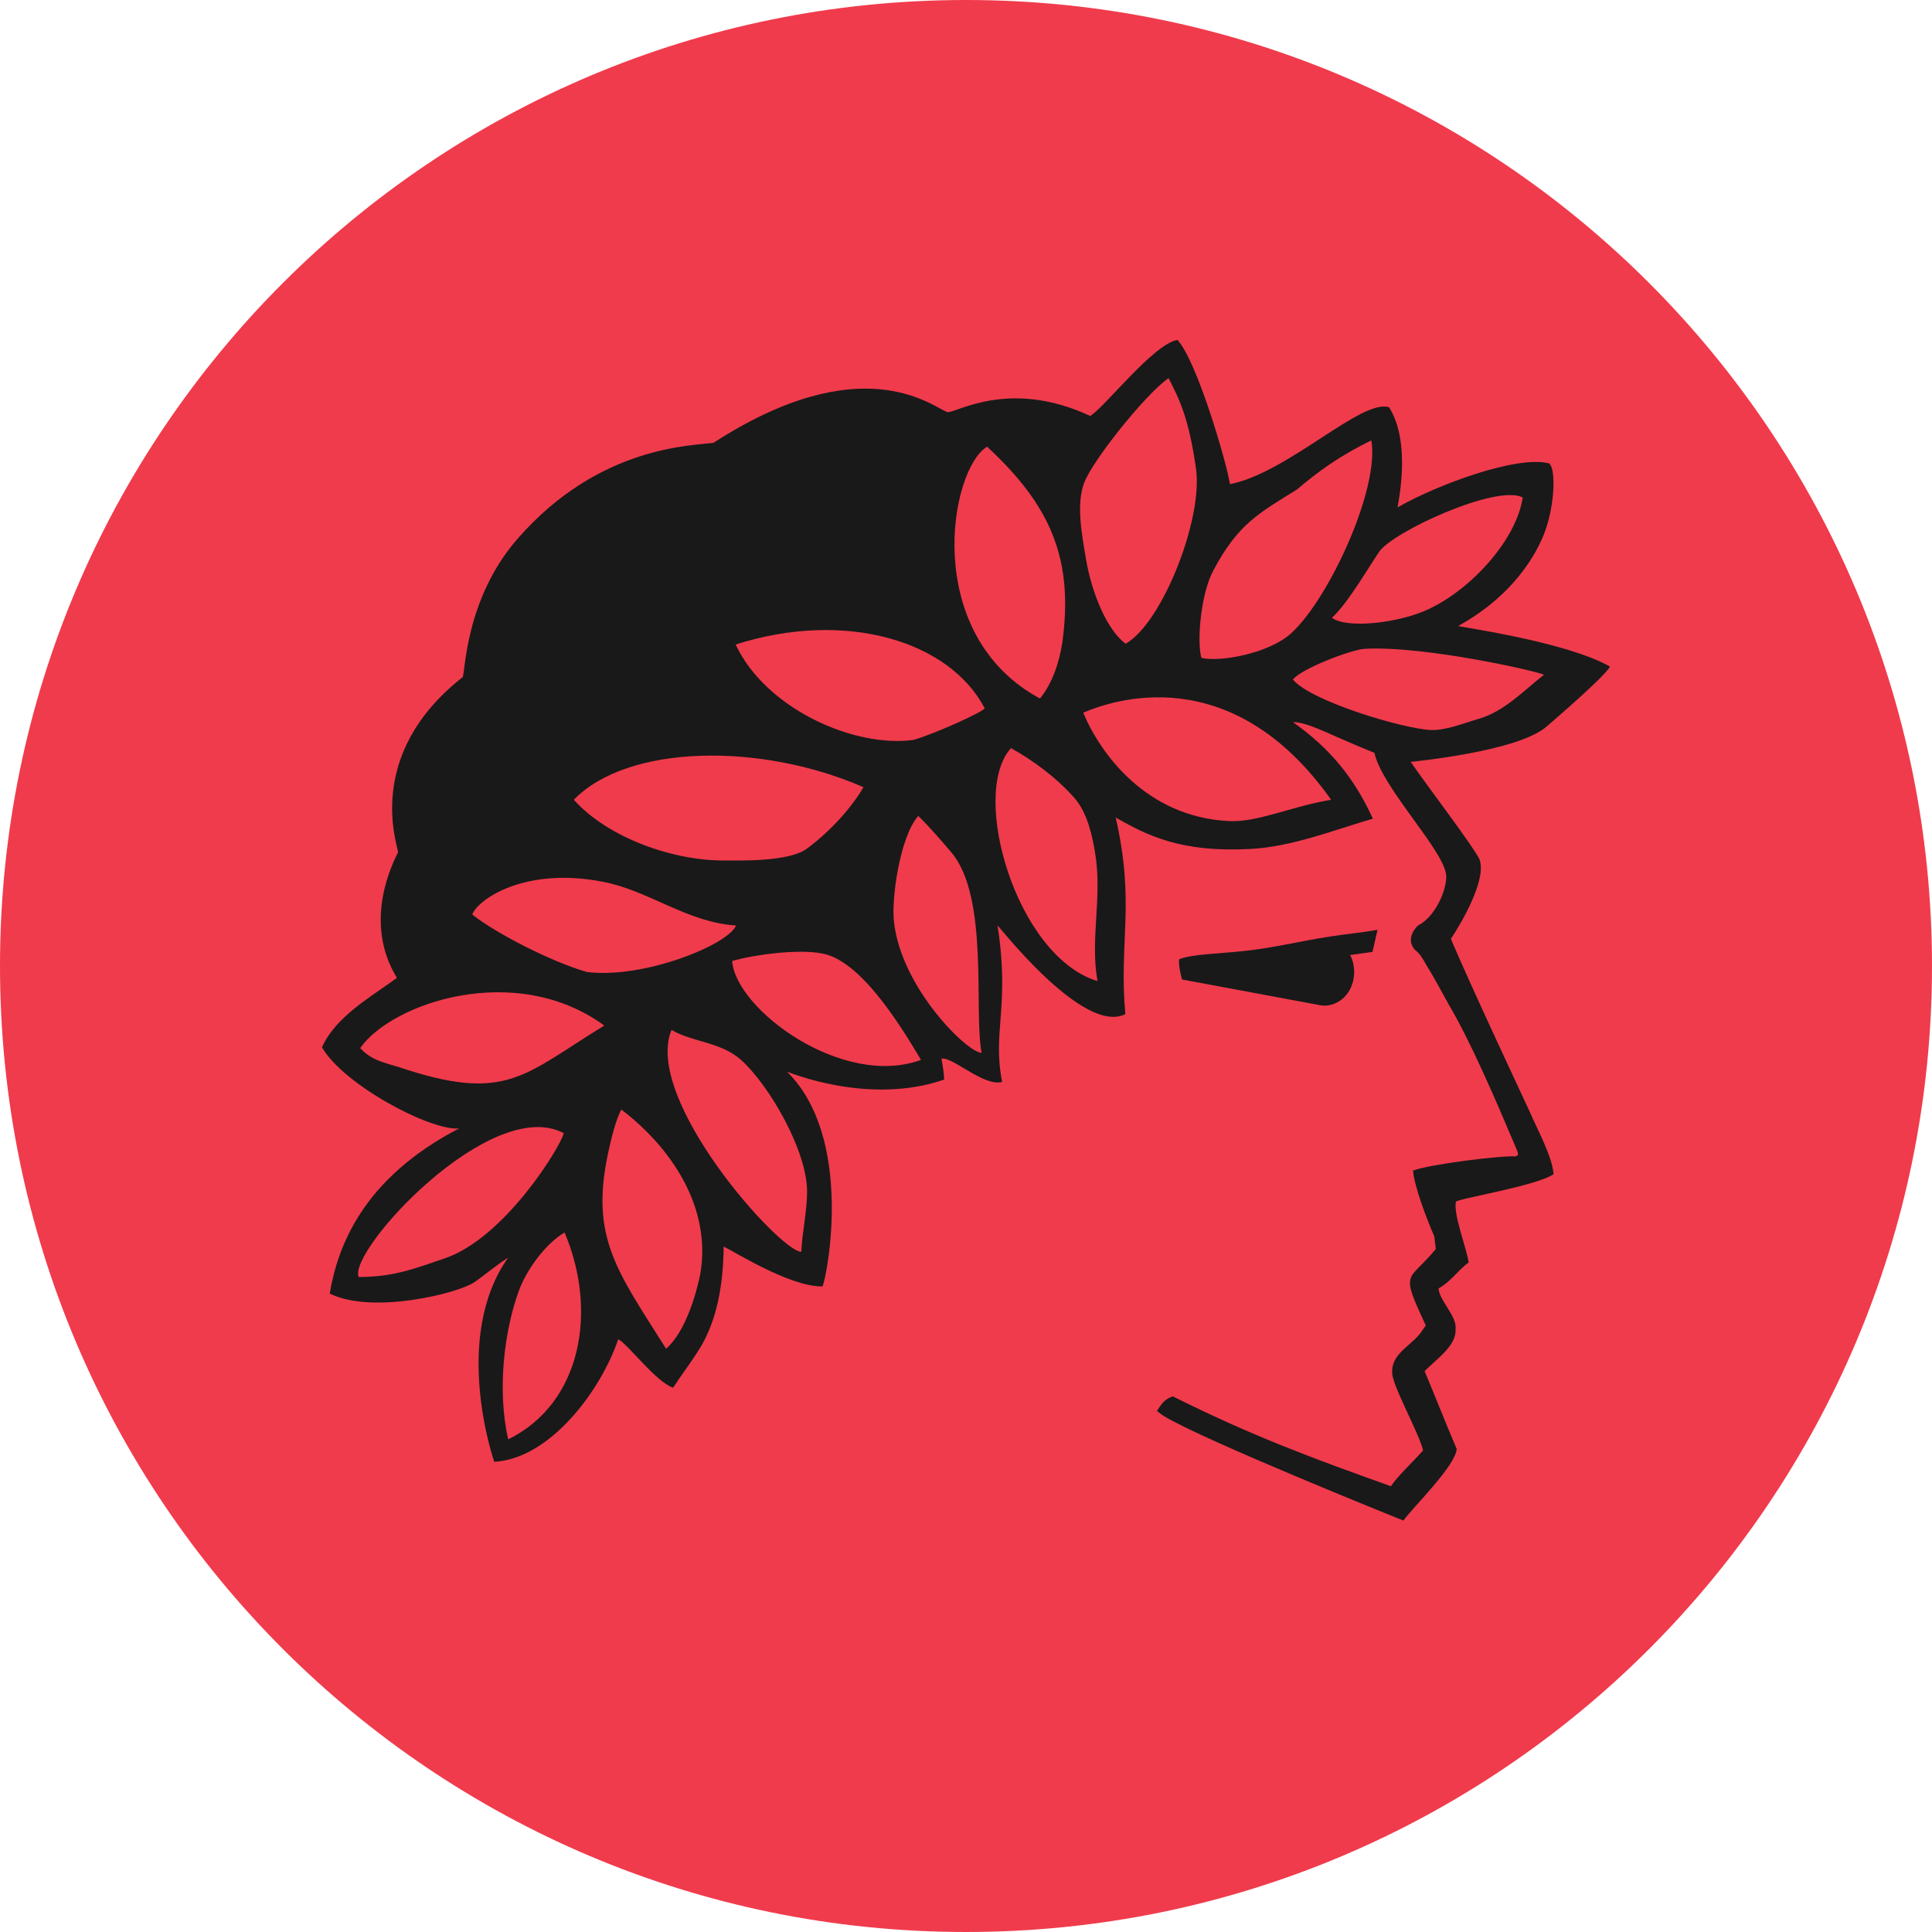
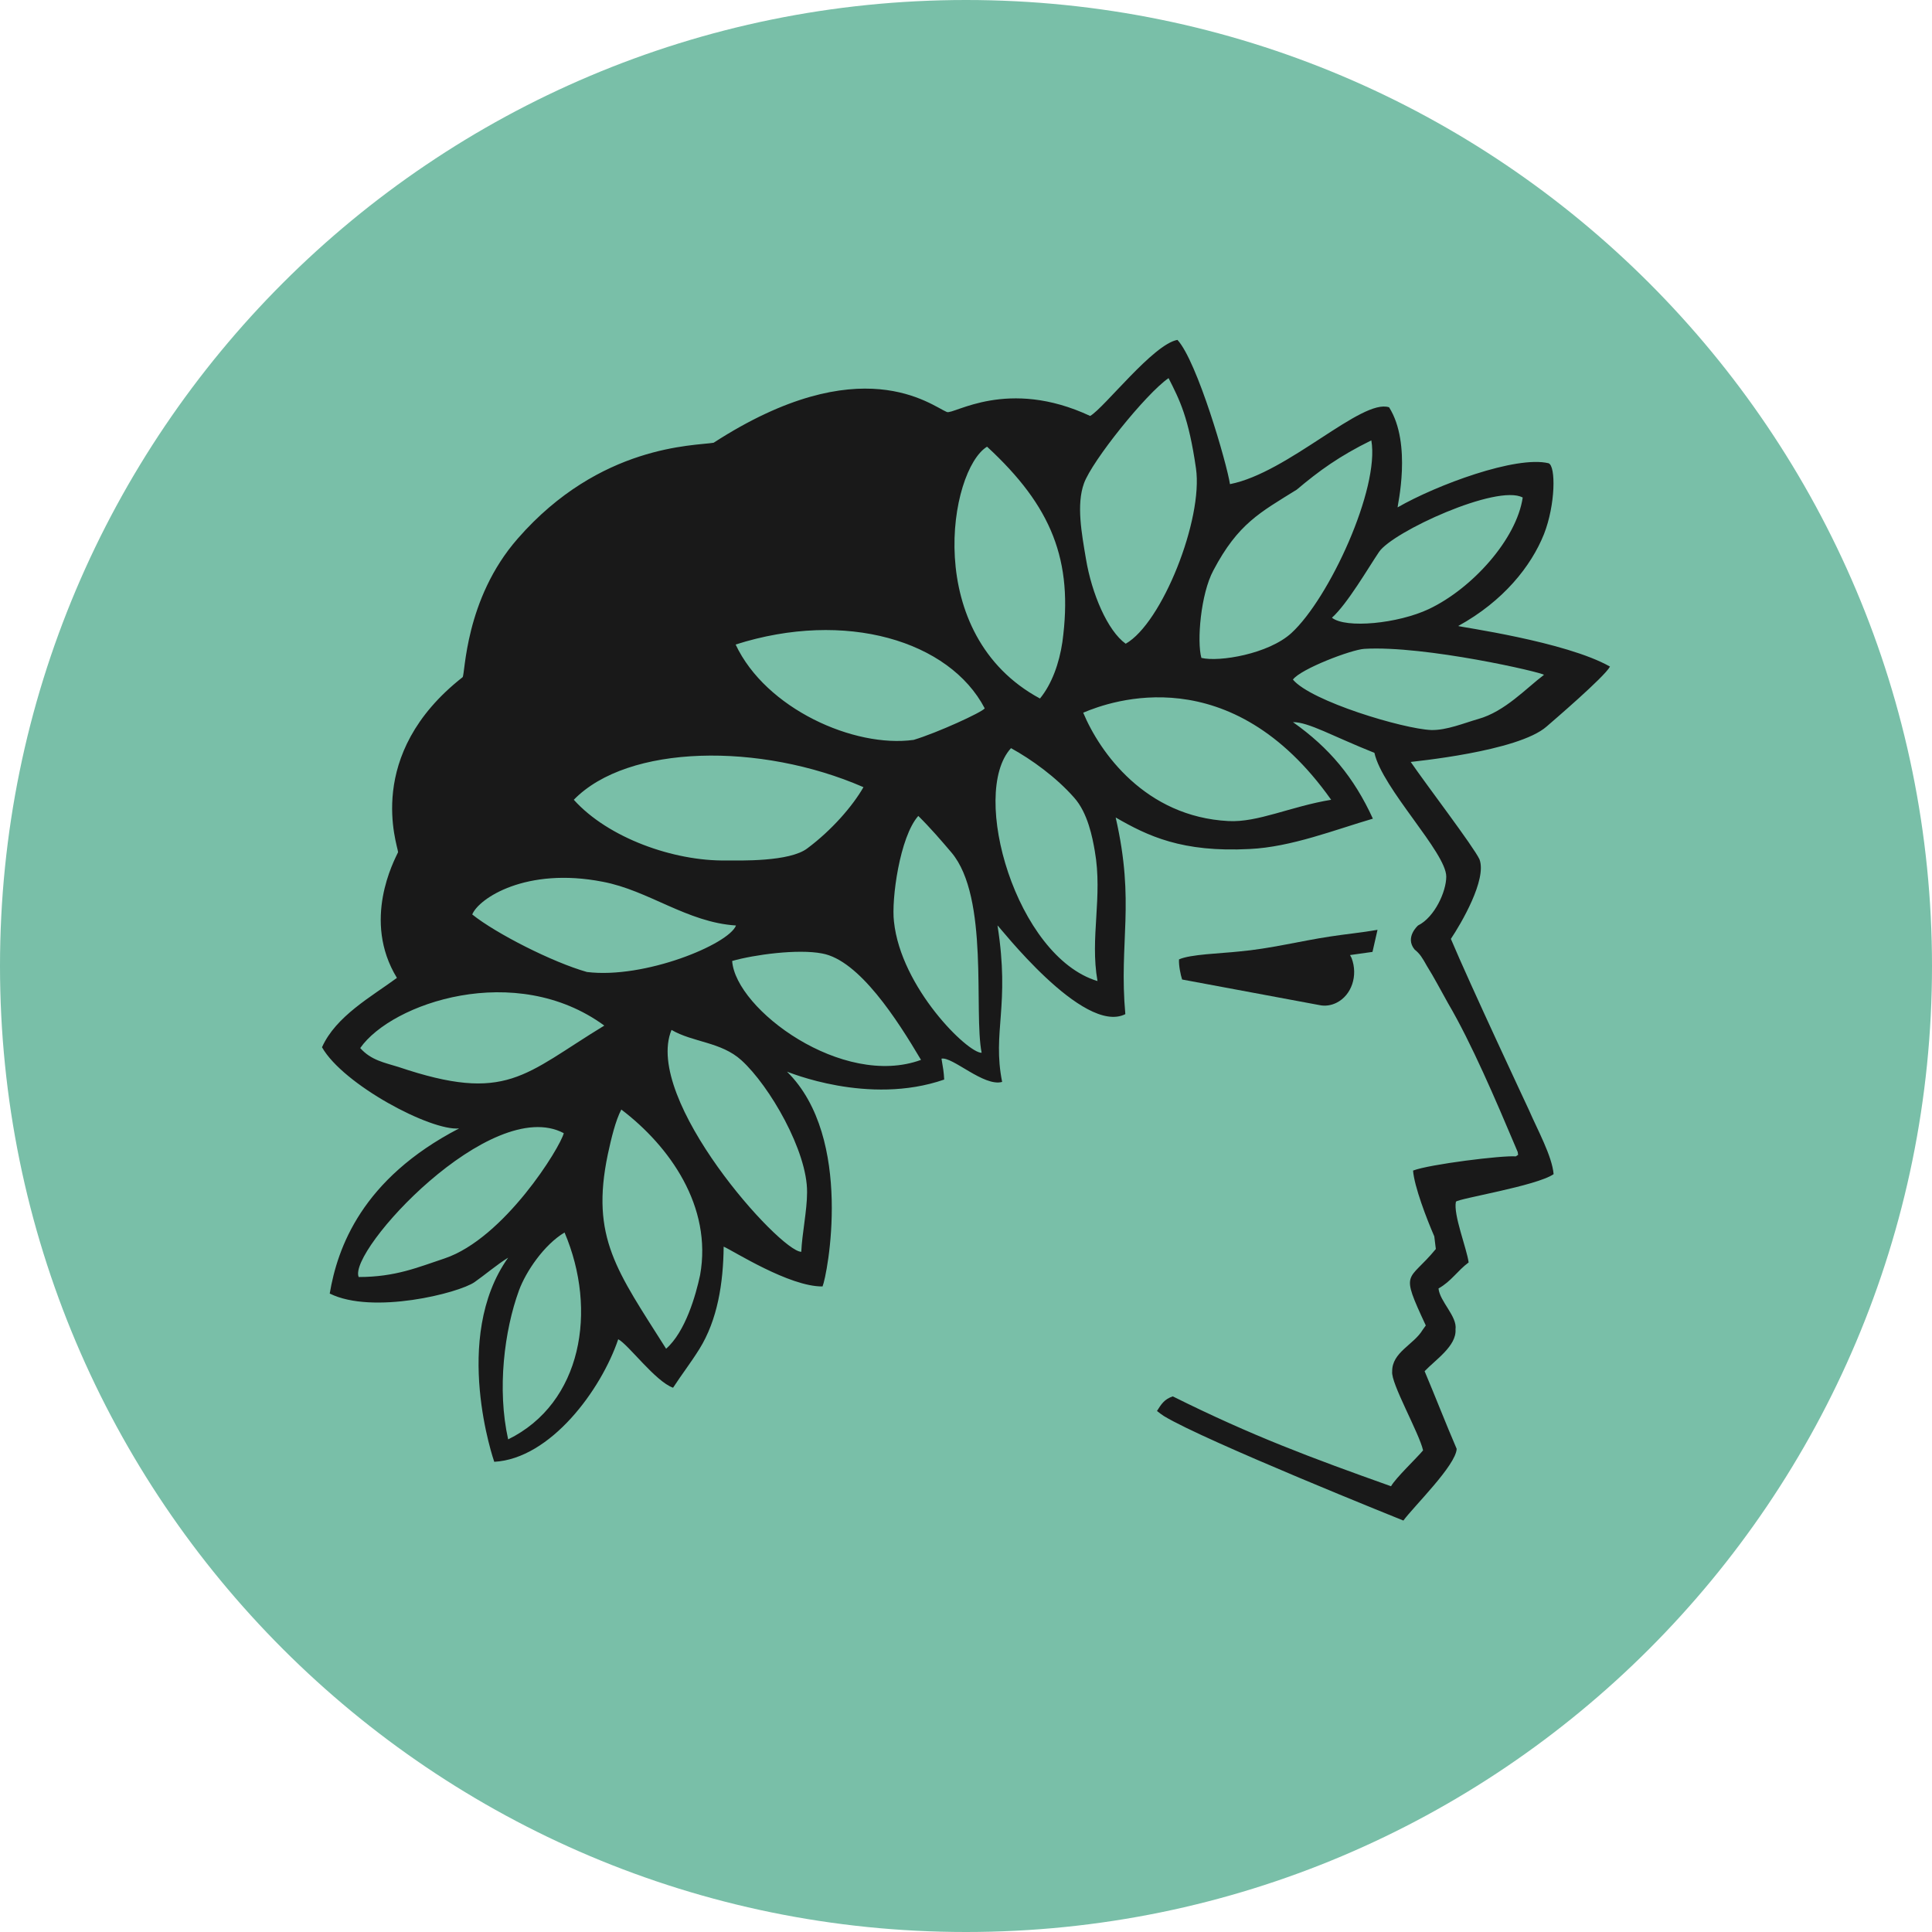
<svg xmlns="http://www.w3.org/2000/svg" version="1.1" x="0px" y="0px" viewBox="0 0 108 108" enable-background="new 0 0 108 108" xml:space="preserve">
-   <circle fill="#F03B4C" cx="54" cy="54" r="54" />
+   <circle fill="#79BFA8" cx="54" cy="54" r="54" />
  <path id="XMLID_23_" fill="#191919" d="M86.459,40.611c0.302-0.264,3.217-2.754,3.541-3.348c-2.483-1.41-8.463-2.225-8.485-2.269c2.526-1.388,4.08-3.348,4.793-5.133c0.648-1.652,0.669-3.811,0.259-3.965c-1.813-0.441-6.261,1.212-8.441,2.467c-0.022-0.044,0.82-3.547-0.475-5.595c-1.533-0.507-5.635,3.657-8.895,4.296C68.584,25.917,66.921,20.19,65.82,19c-1.36,0.242-4.08,3.789-4.879,4.252c-4.62-2.159-7.621-0.066-8.01-0.22c-0.864-0.352-4.793-3.613-13.04,1.718c-1.058,0.176-6.347,0.088-10.946,5.353c-2.979,3.393-2.936,7.622-3.087,7.754c-5.527,4.34-3.627,9.385-3.605,9.781c-0.216,0.463-2.029,3.811-0.065,7.027c-1.403,1.035-3.411,2.137-4.188,3.877c1.187,2.093,6.088,4.692,7.664,4.538c-5.44,2.82-6.801,6.675-7.232,9.23c2.396,1.19,7.211-0.022,8.096-0.639c0.54-0.375,1.295-1.013,1.878-1.366c-3.195,4.494-0.777,11.411-0.777,11.411c3.152-0.176,5.98-4.031,6.93-6.851c0.561,0.286,2.073,2.357,3.066,2.71c0.518-0.793,0.972-1.366,1.468-2.159c1.015-1.63,1.339-3.679,1.36-5.728c0.518,0.22,3.67,2.247,5.527,2.225c0.259-0.595,1.77-8.305-1.986-12.006c0.043,0,4.534,1.917,8.787,0.441c-0.022-0.441-0.065-0.661-0.151-1.168c0.604-0.132,2.375,1.586,3.39,1.3c-0.561-2.82,0.453-4.23-0.259-8.746c0.043-0.022,4.793,6.146,7.146,4.957c-0.367-4.053,0.561-6.19-0.54-10.993c1.792,1.035,3.713,1.961,7.491,1.762c2.332-0.11,4.771-1.079,6.887-1.696c-1.058-2.313-2.44-3.965-4.469-5.397c0.885,0,2.181,0.771,4.555,1.718c0.432,1.983,4.016,5.573,4.016,6.917c0,0.837-0.648,2.269-1.576,2.732c0,0-0.756,0.661-0.194,1.344c0.302,0.242,0.432,0.463,0.691,0.925c0.389,0.617,0.777,1.366,1.187,2.093c1.295,2.203,2.677,5.441,3.757,7.997l0.13,0.308l0.022,0.154l-0.13,0.088c-0.734-0.066-4.836,0.441-5.743,0.793c0.065,0.881,0.756,2.688,1.187,3.679l0.086,0.705c-1.554,1.895-2.029,1.123-0.561,4.274l-0.173,0.242c-0.497,0.837-1.727,1.256-1.706,2.335c-0.086,0.639,1.511,3.437,1.727,4.406c-0.367,0.441-1.511,1.52-1.792,2.005c-4.512-1.608-7.772-2.82-12.198-5.023c-0.475,0.154-0.648,0.441-0.885,0.815c0.13,0.11,0.259,0.198,0.389,0.286C67.353,80.55,78.45,85,78.45,85c0.583-0.793,2.936-3.084,2.979-4.009c-0.626-1.454-1.187-2.908-1.792-4.34c0.604-0.639,1.792-1.41,1.727-2.335c0.108-0.727-0.885-1.564-0.95-2.291c0.712-0.397,1.058-0.991,1.684-1.454c-0.108-0.793-0.864-2.666-0.712-3.393c0.108-0.176,4.512-0.881,5.462-1.542c-0.086-1.013-0.907-2.489-1.382-3.591c0,0-3.325-7.093-4.361-9.561c0.561-0.837,2.029-3.326,1.598-4.45c-0.345-0.727-2.936-4.119-3.843-5.441C78.946,42.571,84.862,42.021,86.459,40.611 M68.67,45.898c-4.642-0.242-7.189-3.833-8.118-6.058c1.554-0.661,8.247-3.062,13.86,4.868C72.146,45.083,70.311,45.986,68.67,45.898 M54.874,58.851c-0.777,0.022-4.512-3.635-4.901-7.336c-0.151-1.234,0.324-4.736,1.36-5.904c0.691,0.683,1.295,1.388,1.857,2.049C55.306,50.172,54.421,56.56,54.874,58.851 M51.485,59.248c-4.383,1.608-10.363-2.82-10.557-5.529c1.231-0.352,3.67-0.683,5.03-0.419C48.031,53.674,50.168,57.023,51.485,59.248 M44.792,69.976c-1.187,0-8.852-8.525-7.254-12.403c1.209,0.705,2.763,0.661,3.908,1.696c1.576,1.432,3.692,5.089,3.67,7.38C45.116,67.663,44.835,68.963,44.792,69.976 M37.236,75.395c-2.742-4.34-4.231-6.212-3.26-10.86c0.194-0.903,0.432-1.895,0.756-2.511c2.699,2.049,5.095,5.419,4.404,9.252C38.898,72.399,38.315,74.448,37.236,75.395 M28.406,80.462c-0.626-2.798-0.216-6.08,0.605-8.327c0.389-1.057,1.403-2.555,2.548-3.238C33.415,73.258,32.53,78.435,28.406,80.462 M20.051,71.386c-0.626-1.454,7.405-10.2,11.464-8.041c-0.194,0.793-3.325,5.882-6.671,7.005C23.376,70.835,22.124,71.386,20.051,71.386 M20.137,58.587c1.749-2.511,8.679-4.891,13.644-1.256c-4.491,2.732-5.44,4.362-11.507,2.313C21.497,59.402,20.742,59.27,20.137,58.587 M26.398,51.119c0.367-0.903,3.022-2.666,7.297-1.828c2.569,0.485,4.706,2.269,7.448,2.445c-0.41,1.057-5.117,2.996-8.333,2.599C30.867,53.784,27.715,52.176,26.398,51.119 M32.076,44.708c3.022-3.106,10.428-3.216,16.192-0.705c-0.604,1.057-1.77,2.401-3.13,3.415c-0.993,0.771-3.8,0.683-4.555,0.683C37.668,48.145,33.998,46.845,32.076,44.708 M41.122,36.029c6.153-1.961,11.96-0.198,13.925,3.569c-0.151,0.22-2.655,1.366-3.972,1.762C47.75,41.822,42.806,39.619,41.122,36.029 M55.177,24.97c3.605,3.326,4.836,6.344,4.21,10.927c-0.173,1.168-0.583,2.335-1.252,3.15C51.506,35.478,53.061,26.27,55.177,24.97 M56.515,41.822c1.166,0.639,2.526,1.63,3.519,2.754c0.777,0.859,1.036,2.247,1.166,2.996c0.453,2.577-0.281,4.824,0.151,7.27C56.817,53.476,54.184,44.378,56.515,41.822 M66.856,26.182c0.41,2.842-1.9,8.658-3.929,9.803c-1.015-0.727-1.9-2.798-2.224-4.758c-0.237-1.41-0.54-3.018-0.108-4.208c0.453-1.256,3.454-5.001,4.728-5.882C65.95,22.37,66.446,23.34,66.856,26.182 M76.658,24.617c0.475,2.688-2.353,8.834-4.469,10.772c-1.274,1.168-4.037,1.63-5.03,1.388c-0.259-0.903-0.043-3.569,0.669-4.891c1.382-2.621,2.612-3.238,4.663-4.516C73.743,26.314,74.866,25.499,76.658,24.617 M85.121,27.812c-0.345,2.335-2.828,5.089-5.246,6.234c-1.727,0.815-4.642,1.101-5.419,0.485c0.864-0.771,2.051-2.82,2.634-3.679C77.845,29.728,83.696,27.041,85.121,27.812 M76.269,36.271c3.39-0.198,9.974,1.322,10.039,1.454c-0.993,0.749-2.181,2.049-3.67,2.467c-0.777,0.22-1.77,0.639-2.634,0.617c-1.576-0.066-6.714-1.608-7.729-2.82C72.707,37.395,75.535,36.315,76.269,36.271" />
  <path id="XMLID_1_" fill="#191919" d="M74.715,56.053c0.842-0.419,1.209-1.52,0.842-2.489c-0.022-0.066-0.065-0.11-0.086-0.176l1.252-0.176l0.281-1.234c-0.864,0.154-1.813,0.242-2.655,0.375c-1.619,0.242-3.346,0.683-5.095,0.837c-1.015,0.11-2.72,0.154-3.346,0.441c-0.022,0.33,0.086,0.859,0.173,1.124l7.686,1.432C74.067,56.252,74.413,56.208,74.715,56.053" />
</svg>
